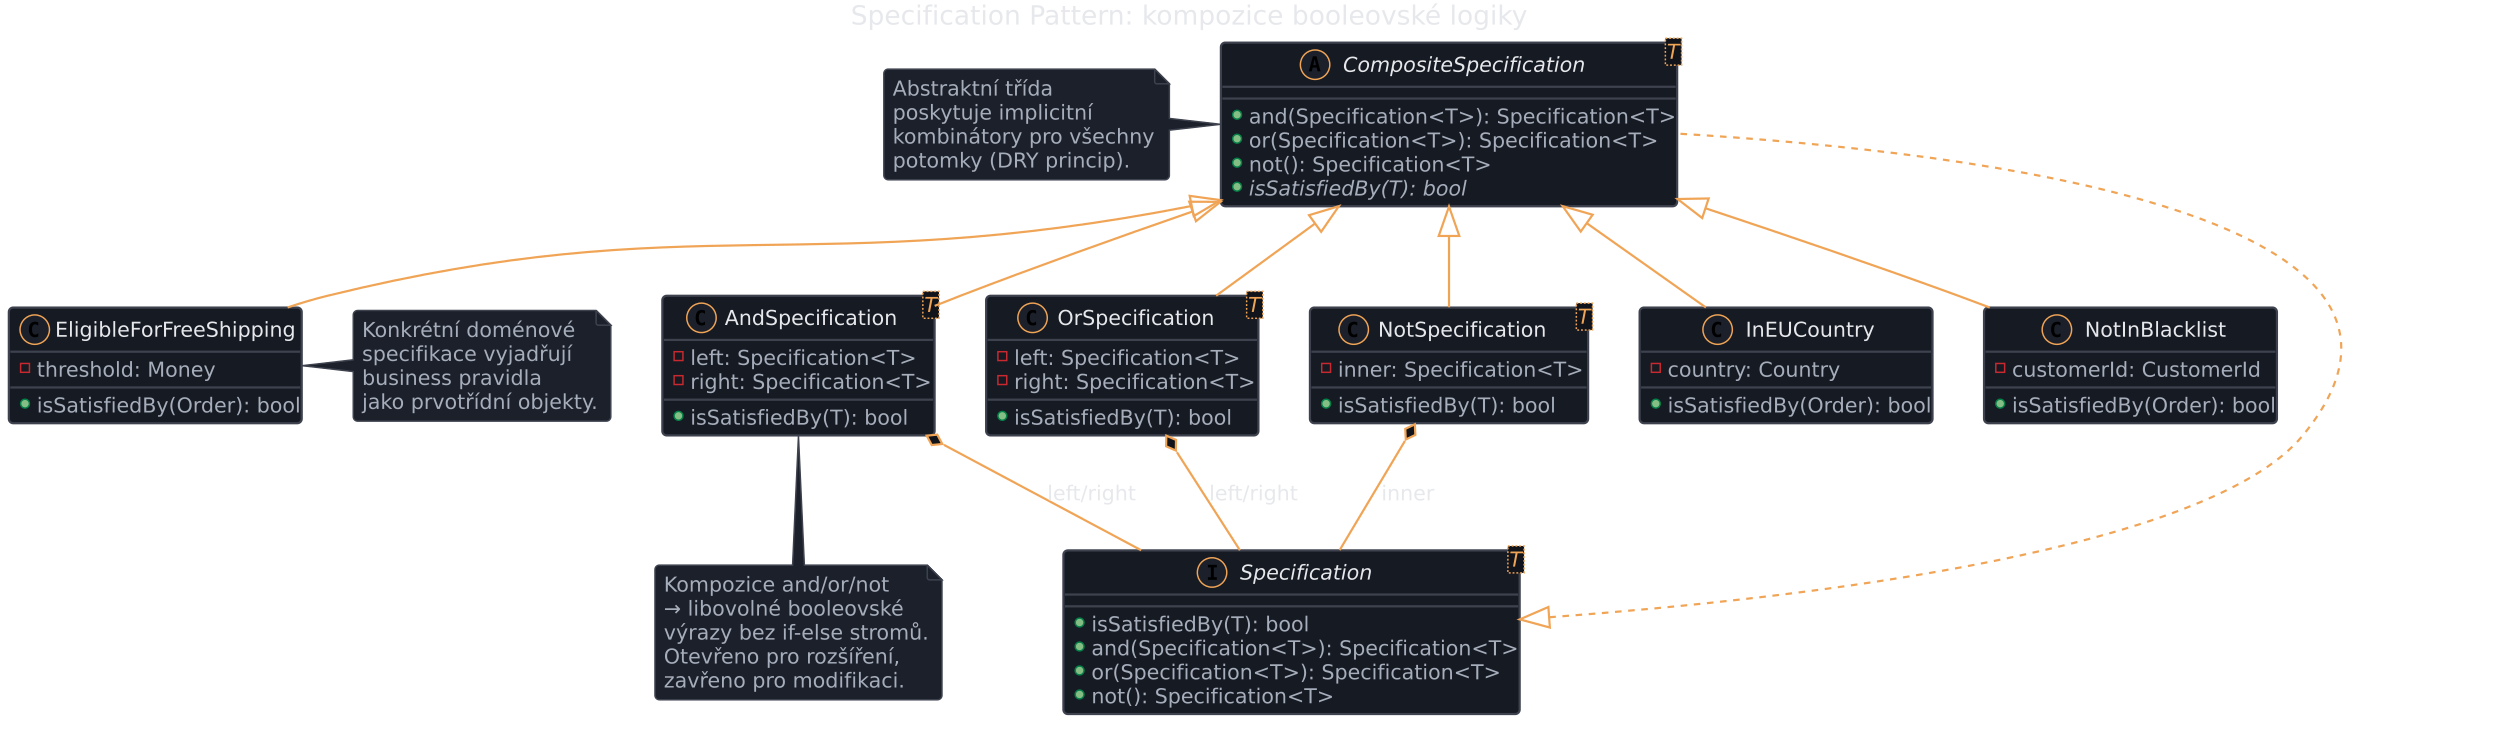
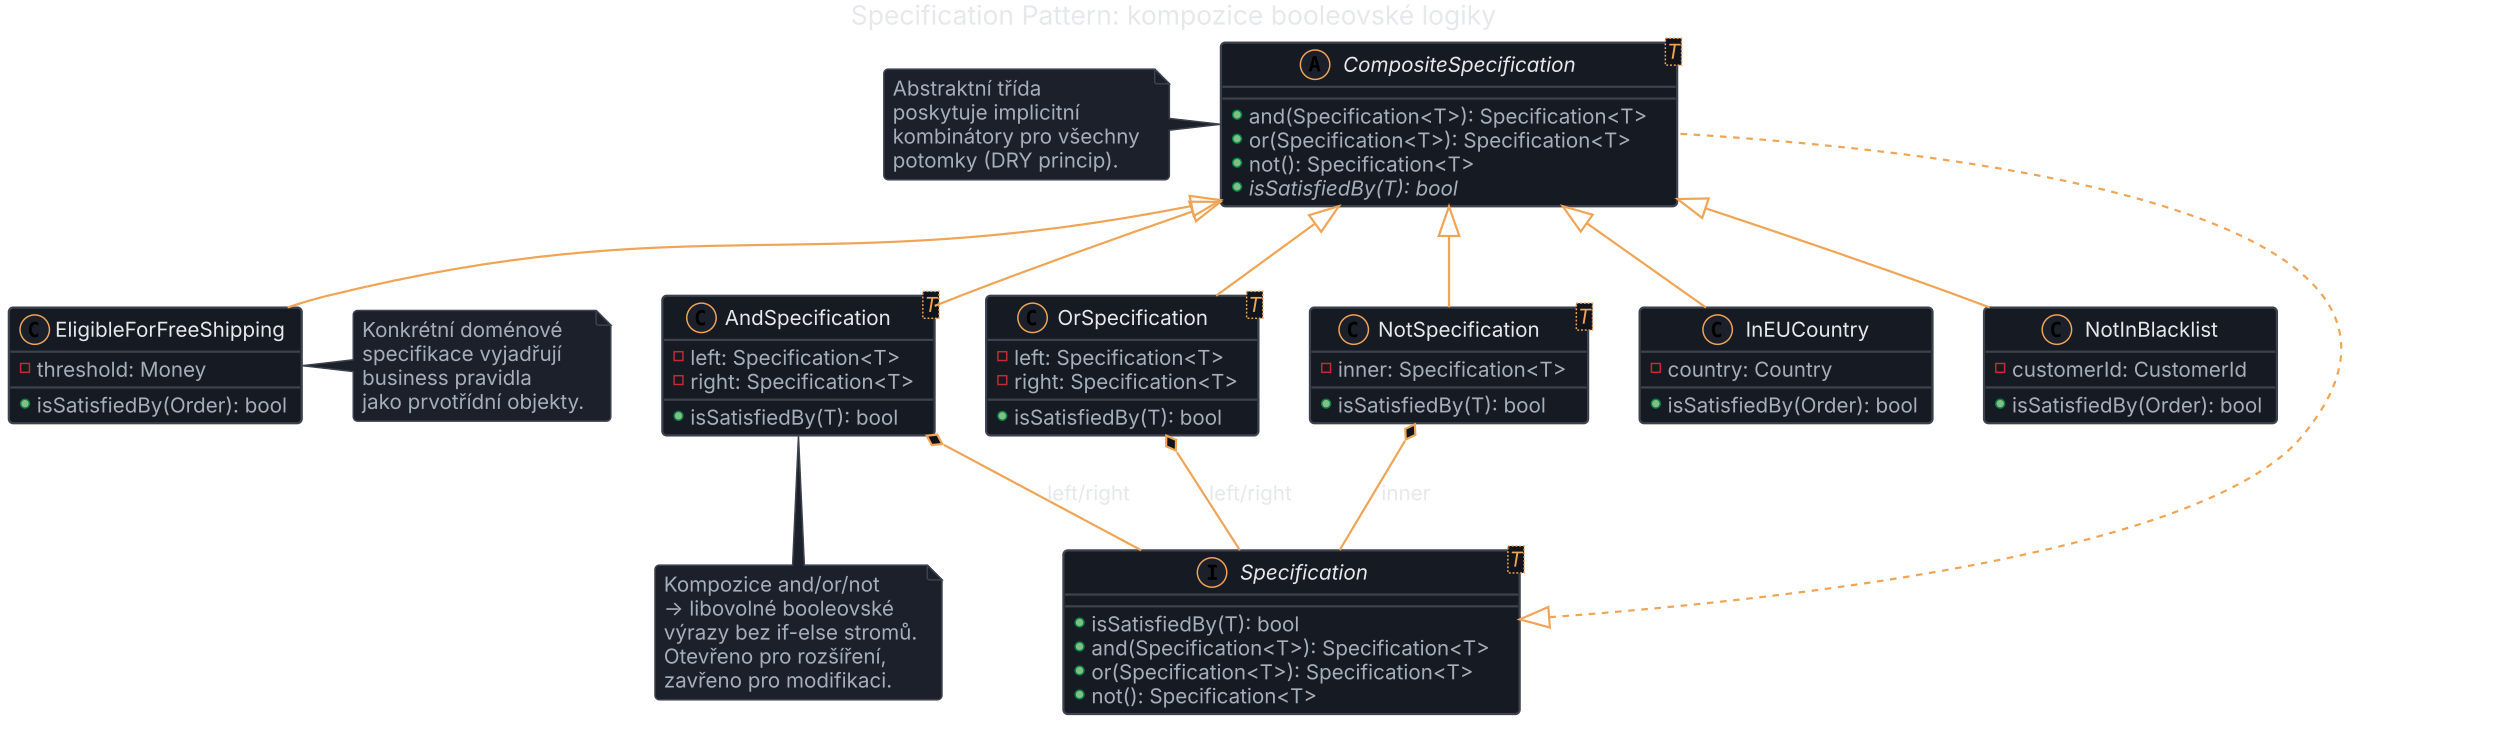
<svg xmlns="http://www.w3.org/2000/svg" contentScriptType="application/ecmascript" contentStyleType="text/css" height="775px" preserveAspectRatio="none" style="width:2654px;height:775px;background:#11141A;" version="1.1" viewBox="0 0 2654 775" width="2654.688px" zoomAndPan="magnify">
  <defs />
  <g>
-     <text fill="#E6E8EC" font-family="DejaVu Sans" font-size="28.125" lengthAdjust="spacingAndGlyphs" textLength="707.812" x="903.125" y="26.106">Specification Pattern: kompozice booleovské logiky</text>
+     <text fill="#E6E8EC" font-family="Inter, ui-sans-serif, system-ui, -apple-system, sans-serif" font-size="28.125" lengthAdjust="spacingAndGlyphs" textLength="707.812" x="903.125" y="26.106">Specification Pattern: kompozice booleovské logiky</text>
    <rect fill="#161A22" height="173.731" id="spec" rx="4.688" ry="4.688" style="stroke: #3D424E; stroke-width: 2.344;" width="484.375" x="1128.906" y="584.302" />
    <ellipse cx="1286.719" cy="607.739" fill="#1B202A" rx="15.625" ry="15.625" style="stroke: #F0A456; stroke-width: 1.562;" />
    <path d="M1282.3,602.393 L1282.3,599.609 L1291.797,599.609 L1291.797,602.393 L1288.623,602.393 L1288.623,612.769 L1291.797,612.769 L1291.797,615.552 L1282.3,615.552 L1282.3,612.769 L1285.474,612.769 L1285.474,602.393 L1282.3,602.393 Z " />
-     <text fill="#E6E8EC" font-family="DejaVu Sans" font-size="21.875" font-style="italic" lengthAdjust="spacingAndGlyphs" textLength="135.938" x="1316.406" y="615.312">Specification</text>
+     <text fill="#E6E8EC" font-family="Inter, ui-sans-serif, system-ui, -apple-system, sans-serif" font-size="21.875" font-style="italic" lengthAdjust="spacingAndGlyphs" textLength="135.938" x="1316.406" y="615.312">Specification</text>
    <rect fill="#11141A" height="28.589" style="stroke: #F0A456; stroke-width: 1.562; stroke-dasharray: 2.0,2.0;" width="17.188" x="1600.781" y="579.614" />
-     <text fill="#F0A456" font-family="DejaVu Sans" font-size="21.875" font-style="italic" lengthAdjust="spacingAndGlyphs" textLength="14.062" x="1602.344" y="601.482">T</text>
+     <text fill="#F0A456" font-family="Inter, ui-sans-serif, system-ui, -apple-system, sans-serif" font-size="21.875" font-style="italic" lengthAdjust="spacingAndGlyphs" textLength="14.062" x="1602.344" y="601.482">T</text>
    <line style="stroke: #3D424E; stroke-width: 2.344;" x1="1130.469" x2="1611.719" y1="631.177" y2="631.177" />
    <line style="stroke: #3D424E; stroke-width: 2.344;" x1="1130.469" x2="1611.719" y1="643.677" y2="643.677" />
    <ellipse cx="1146.094" cy="660.864" fill="#84BE84" rx="4.688" ry="4.688" style="stroke: #038048; stroke-width: 1.562;" />
-     <text fill="#A6ADBB" font-family="DejaVu Sans" font-size="21.875" lengthAdjust="spacingAndGlyphs" textLength="225" x="1158.594" y="670.232">isSatisfiedBy(T): bool</text>
+     <text fill="#A6ADBB" font-family="Inter, ui-sans-serif, system-ui, -apple-system, sans-serif" font-size="21.875" lengthAdjust="spacingAndGlyphs" textLength="225" x="1158.594" y="670.232">isSatisfiedBy(T): bool</text>
    <ellipse cx="1146.094" cy="686.328" fill="#84BE84" rx="4.688" ry="4.688" style="stroke: #038048; stroke-width: 1.562;" />
-     <text fill="#A6ADBB" font-family="DejaVu Sans" font-size="21.875" lengthAdjust="spacingAndGlyphs" textLength="445.312" x="1158.594" y="695.696">and(Specification&lt;T&gt;): Specification&lt;T&gt;</text>
+     <text fill="#A6ADBB" font-family="Inter, ui-sans-serif, system-ui, -apple-system, sans-serif" font-size="21.875" lengthAdjust="spacingAndGlyphs" textLength="445.312" x="1158.594" y="695.696">and(Specification&lt;T&gt;): Specification&lt;T&gt;</text>
    <ellipse cx="1146.094" cy="711.792" fill="#84BE84" rx="4.688" ry="4.688" style="stroke: #038048; stroke-width: 1.562;" />
-     <text fill="#A6ADBB" font-family="DejaVu Sans" font-size="21.875" lengthAdjust="spacingAndGlyphs" textLength="426.562" x="1158.594" y="721.159">or(Specification&lt;T&gt;): Specification&lt;T&gt;</text>
+     <text fill="#A6ADBB" font-family="Inter, ui-sans-serif, system-ui, -apple-system, sans-serif" font-size="21.875" lengthAdjust="spacingAndGlyphs" textLength="426.562" x="1158.594" y="721.159">or(Specification&lt;T&gt;): Specification&lt;T&gt;</text>
    <ellipse cx="1146.094" cy="737.256" fill="#84BE84" rx="4.688" ry="4.688" style="stroke: #038048; stroke-width: 1.562;" />
-     <text fill="#A6ADBB" font-family="DejaVu Sans" font-size="21.875" lengthAdjust="spacingAndGlyphs" textLength="253.125" x="1158.594" y="746.623">not(): Specification&lt;T&gt;</text>
+     <text fill="#A6ADBB" font-family="Inter, ui-sans-serif, system-ui, -apple-system, sans-serif" font-size="21.875" lengthAdjust="spacingAndGlyphs" textLength="253.125" x="1158.594" y="746.623">not(): Specification&lt;T&gt;</text>
    <rect fill="#161A22" height="173.731" id="composite" rx="4.688" ry="4.688" style="stroke: #3D424E; stroke-width: 2.344;" width="484.375" x="1296.094" y="45.239" />
    <ellipse cx="1396.094" cy="68.677" fill="#1B202A" rx="15.625" ry="15.625" style="stroke: #F0A456; stroke-width: 1.562;" />
    <path d="M1395.654,62.647 L1394.165,69.165 L1397.144,69.165 L1395.654,62.647 Z M1393.726,59.766 L1397.583,59.766 L1401.88,75.708 L1398.73,75.708 L1397.754,71.777 L1393.53,71.777 L1392.578,75.708 L1389.404,75.708 L1393.726,59.766 Z " />
-     <text fill="#E6E8EC" font-family="DejaVu Sans" font-size="21.875" font-style="italic" lengthAdjust="spacingAndGlyphs" textLength="251.562" x="1425.781" y="76.25">CompositeSpecification</text>
+     <text fill="#E6E8EC" font-family="Inter, ui-sans-serif, system-ui, -apple-system, sans-serif" font-size="21.875" font-style="italic" lengthAdjust="spacingAndGlyphs" textLength="251.562" x="1425.781" y="76.25">CompositeSpecification</text>
    <rect fill="#11141A" height="28.589" style="stroke: #F0A456; stroke-width: 1.562; stroke-dasharray: 2.0,2.0;" width="17.188" x="1767.969" y="40.552" />
-     <text fill="#F0A456" font-family="DejaVu Sans" font-size="21.875" font-style="italic" lengthAdjust="spacingAndGlyphs" textLength="14.062" x="1769.531" y="62.419">T</text>
+     <text fill="#F0A456" font-family="Inter, ui-sans-serif, system-ui, -apple-system, sans-serif" font-size="21.875" font-style="italic" lengthAdjust="spacingAndGlyphs" textLength="14.062" x="1769.531" y="62.419">T</text>
    <line style="stroke: #3D424E; stroke-width: 2.344;" x1="1297.656" x2="1778.906" y1="92.114" y2="92.114" />
    <line style="stroke: #3D424E; stroke-width: 2.344;" x1="1297.656" x2="1778.906" y1="104.614" y2="104.614" />
    <ellipse cx="1313.281" cy="121.802" fill="#84BE84" rx="4.688" ry="4.688" style="stroke: #038048; stroke-width: 1.562;" />
-     <text fill="#A6ADBB" font-family="DejaVu Sans" font-size="21.875" lengthAdjust="spacingAndGlyphs" textLength="445.312" x="1325.781" y="131.169">and(Specification&lt;T&gt;): Specification&lt;T&gt;</text>
+     <text fill="#A6ADBB" font-family="Inter, ui-sans-serif, system-ui, -apple-system, sans-serif" font-size="21.875" lengthAdjust="spacingAndGlyphs" textLength="445.312" x="1325.781" y="131.169">and(Specification&lt;T&gt;): Specification&lt;T&gt;</text>
    <ellipse cx="1313.281" cy="147.266" fill="#84BE84" rx="4.688" ry="4.688" style="stroke: #038048; stroke-width: 1.562;" />
-     <text fill="#A6ADBB" font-family="DejaVu Sans" font-size="21.875" lengthAdjust="spacingAndGlyphs" textLength="426.562" x="1325.781" y="156.633">or(Specification&lt;T&gt;): Specification&lt;T&gt;</text>
+     <text fill="#A6ADBB" font-family="Inter, ui-sans-serif, system-ui, -apple-system, sans-serif" font-size="21.875" lengthAdjust="spacingAndGlyphs" textLength="426.562" x="1325.781" y="156.633">or(Specification&lt;T&gt;): Specification&lt;T&gt;</text>
    <ellipse cx="1313.281" cy="172.73" fill="#84BE84" rx="4.688" ry="4.688" style="stroke: #038048; stroke-width: 1.562;" />
-     <text fill="#A6ADBB" font-family="DejaVu Sans" font-size="21.875" lengthAdjust="spacingAndGlyphs" textLength="253.125" x="1325.781" y="182.097">not(): Specification&lt;T&gt;</text>
+     <text fill="#A6ADBB" font-family="Inter, ui-sans-serif, system-ui, -apple-system, sans-serif" font-size="21.875" lengthAdjust="spacingAndGlyphs" textLength="253.125" x="1325.781" y="182.097">not(): Specification&lt;T&gt;</text>
    <ellipse cx="1313.281" cy="198.193" fill="#84BE84" rx="4.688" ry="4.688" style="stroke: #038048; stroke-width: 1.562;" />
-     <text fill="#A6ADBB" font-family="DejaVu Sans" font-size="21.875" font-style="italic" lengthAdjust="spacingAndGlyphs" textLength="223.438" x="1325.781" y="207.561">isSatisfiedBy(T): bool</text>
+     <text fill="#A6ADBB" font-family="Inter, ui-sans-serif, system-ui, -apple-system, sans-serif" font-size="21.875" font-style="italic" lengthAdjust="spacingAndGlyphs" textLength="223.438" x="1325.781" y="207.561">isSatisfiedBy(T): bool</text>
    <rect fill="#161A22" height="148.267" id="andSpec" rx="4.688" ry="4.688" style="stroke: #3D424E; stroke-width: 2.344;" width="289.062" x="703.125" y="313.989" />
    <ellipse cx="744.688" cy="337.427" fill="#1B202A" rx="15.625" ry="15.625" style="stroke: #F0A456; stroke-width: 1.562;" />
    <path d="M748.423,344.775 Q747.666,345.166 746.836,345.361 Q746.03,345.557 745.127,345.557 Q741.904,345.557 740.195,343.433 Q738.511,341.309 738.511,337.28 Q738.511,333.252 740.195,331.128 Q741.904,329.004 745.127,329.004 Q746.03,329.004 746.86,329.199 Q747.69,329.394 748.423,329.761 L748.423,333.276 Q747.617,332.519 746.836,332.178 Q746.079,331.836 745.273,331.836 Q743.54,331.836 742.661,333.203 Q741.782,334.57 741.782,337.28 Q741.782,339.966 742.661,341.357 Q743.54,342.725 745.273,342.725 Q746.079,342.725 746.836,342.383 Q747.617,342.017 748.423,341.284 L748.423,344.775 Z " />
-     <text fill="#E6E8EC" font-family="DejaVu Sans" font-size="21.875" lengthAdjust="spacingAndGlyphs" textLength="178.125" x="769.375" y="345">AndSpecification</text>
+     <text fill="#E6E8EC" font-family="Inter, ui-sans-serif, system-ui, -apple-system, sans-serif" font-size="21.875" lengthAdjust="spacingAndGlyphs" textLength="178.125" x="769.375" y="345">AndSpecification</text>
    <rect fill="#11141A" height="28.589" style="stroke: #F0A456; stroke-width: 1.562; stroke-dasharray: 2.0,2.0;" width="17.188" x="979.688" y="309.302" />
-     <text fill="#F0A456" font-family="DejaVu Sans" font-size="21.875" font-style="italic" lengthAdjust="spacingAndGlyphs" textLength="14.062" x="981.25" y="331.169">T</text>
+     <text fill="#F0A456" font-family="Inter, ui-sans-serif, system-ui, -apple-system, sans-serif" font-size="21.875" font-style="italic" lengthAdjust="spacingAndGlyphs" textLength="14.062" x="981.25" y="331.169">T</text>
    <line style="stroke: #3D424E; stroke-width: 2.344;" x1="704.688" x2="990.625" y1="360.864" y2="360.864" />
    <rect fill="none" height="9.375" style="stroke: #C82930; stroke-width: 1.562;" width="9.375" x="715.625" y="373.364" />
-     <text fill="#A6ADBB" font-family="DejaVu Sans" font-size="21.875" lengthAdjust="spacingAndGlyphs" textLength="234.375" x="732.812" y="387.419">left: Specification&lt;T&gt;</text>
+     <text fill="#A6ADBB" font-family="Inter, ui-sans-serif, system-ui, -apple-system, sans-serif" font-size="21.875" lengthAdjust="spacingAndGlyphs" textLength="234.375" x="732.812" y="387.419">left: Specification&lt;T&gt;</text>
    <rect fill="none" height="9.375" style="stroke: #C82930; stroke-width: 1.562;" width="9.375" x="715.625" y="398.828" />
-     <text fill="#A6ADBB" font-family="DejaVu Sans" font-size="21.875" lengthAdjust="spacingAndGlyphs" textLength="250" x="732.812" y="412.883">right: Specification&lt;T&gt;</text>
+     <text fill="#A6ADBB" font-family="Inter, ui-sans-serif, system-ui, -apple-system, sans-serif" font-size="21.875" lengthAdjust="spacingAndGlyphs" textLength="250" x="732.812" y="412.883">right: Specification&lt;T&gt;</text>
    <line style="stroke: #3D424E; stroke-width: 2.344;" x1="704.688" x2="990.625" y1="424.292" y2="424.292" />
    <ellipse cx="720.312" cy="441.479" fill="#84BE84" rx="4.688" ry="4.688" style="stroke: #038048; stroke-width: 1.562;" />
-     <text fill="#A6ADBB" font-family="DejaVu Sans" font-size="21.875" lengthAdjust="spacingAndGlyphs" textLength="225" x="732.812" y="450.847">isSatisfiedBy(T): bool</text>
+     <text fill="#A6ADBB" font-family="Inter, ui-sans-serif, system-ui, -apple-system, sans-serif" font-size="21.875" lengthAdjust="spacingAndGlyphs" textLength="225" x="732.812" y="450.847">isSatisfiedBy(T): bool</text>
    <rect fill="#161A22" height="148.267" id="orSpec" rx="4.688" ry="4.688" style="stroke: #3D424E; stroke-width: 2.344;" width="289.062" x="1046.875" y="313.989" />
    <ellipse cx="1096.172" cy="337.427" fill="#1B202A" rx="15.625" ry="15.625" style="stroke: #F0A456; stroke-width: 1.562;" />
    <path d="M1099.907,344.775 Q1099.15,345.166 1098.32,345.361 Q1097.515,345.557 1096.611,345.557 Q1093.389,345.557 1091.68,343.433 Q1089.995,341.309 1089.995,337.28 Q1089.995,333.252 1091.68,331.128 Q1093.389,329.004 1096.611,329.004 Q1097.515,329.004 1098.345,329.199 Q1099.175,329.394 1099.907,329.761 L1099.907,333.276 Q1099.102,332.519 1098.32,332.178 Q1097.563,331.836 1096.758,331.836 Q1095.024,331.836 1094.146,333.203 Q1093.267,334.57 1093.267,337.28 Q1093.267,339.966 1094.146,341.357 Q1095.024,342.725 1096.758,342.725 Q1097.563,342.725 1098.32,342.383 Q1099.102,342.017 1099.907,341.284 L1099.907,344.775 Z " />
-     <text fill="#E6E8EC" font-family="DejaVu Sans" font-size="21.875" lengthAdjust="spacingAndGlyphs" textLength="160.938" x="1122.578" y="345">OrSpecification</text>
+     <text fill="#E6E8EC" font-family="Inter, ui-sans-serif, system-ui, -apple-system, sans-serif" font-size="21.875" lengthAdjust="spacingAndGlyphs" textLength="160.938" x="1122.578" y="345">OrSpecification</text>
    <rect fill="#11141A" height="28.589" style="stroke: #F0A456; stroke-width: 1.562; stroke-dasharray: 2.0,2.0;" width="17.188" x="1323.438" y="309.302" />
-     <text fill="#F0A456" font-family="DejaVu Sans" font-size="21.875" font-style="italic" lengthAdjust="spacingAndGlyphs" textLength="14.062" x="1325" y="331.169">T</text>
+     <text fill="#F0A456" font-family="Inter, ui-sans-serif, system-ui, -apple-system, sans-serif" font-size="21.875" font-style="italic" lengthAdjust="spacingAndGlyphs" textLength="14.062" x="1325" y="331.169">T</text>
    <line style="stroke: #3D424E; stroke-width: 2.344;" x1="1048.438" x2="1334.375" y1="360.864" y2="360.864" />
    <rect fill="none" height="9.375" style="stroke: #C82930; stroke-width: 1.562;" width="9.375" x="1059.375" y="373.364" />
-     <text fill="#A6ADBB" font-family="DejaVu Sans" font-size="21.875" lengthAdjust="spacingAndGlyphs" textLength="234.375" x="1076.562" y="387.419">left: Specification&lt;T&gt;</text>
+     <text fill="#A6ADBB" font-family="Inter, ui-sans-serif, system-ui, -apple-system, sans-serif" font-size="21.875" lengthAdjust="spacingAndGlyphs" textLength="234.375" x="1076.562" y="387.419">left: Specification&lt;T&gt;</text>
    <rect fill="none" height="9.375" style="stroke: #C82930; stroke-width: 1.562;" width="9.375" x="1059.375" y="398.828" />
-     <text fill="#A6ADBB" font-family="DejaVu Sans" font-size="21.875" lengthAdjust="spacingAndGlyphs" textLength="250" x="1076.562" y="412.883">right: Specification&lt;T&gt;</text>
+     <text fill="#A6ADBB" font-family="Inter, ui-sans-serif, system-ui, -apple-system, sans-serif" font-size="21.875" lengthAdjust="spacingAndGlyphs" textLength="250" x="1076.562" y="412.883">right: Specification&lt;T&gt;</text>
    <line style="stroke: #3D424E; stroke-width: 2.344;" x1="1048.438" x2="1334.375" y1="424.292" y2="424.292" />
    <ellipse cx="1064.062" cy="441.479" fill="#84BE84" rx="4.688" ry="4.688" style="stroke: #038048; stroke-width: 1.562;" />
-     <text fill="#A6ADBB" font-family="DejaVu Sans" font-size="21.875" lengthAdjust="spacingAndGlyphs" textLength="225" x="1076.562" y="450.847">isSatisfiedBy(T): bool</text>
+     <text fill="#A6ADBB" font-family="Inter, ui-sans-serif, system-ui, -apple-system, sans-serif" font-size="21.875" lengthAdjust="spacingAndGlyphs" textLength="225" x="1076.562" y="450.847">isSatisfiedBy(T): bool</text>
    <rect fill="#161A22" height="122.803" id="notSpec" rx="4.688" ry="4.688" style="stroke: #3D424E; stroke-width: 2.344;" width="295.312" x="1390.625" y="326.489" />
    <ellipse cx="1437.109" cy="349.927" fill="#1B202A" rx="15.625" ry="15.625" style="stroke: #F0A456; stroke-width: 1.562;" />
    <path d="M1440.845,357.275 Q1440.088,357.666 1439.258,357.861 Q1438.452,358.057 1437.549,358.057 Q1434.326,358.057 1432.617,355.933 Q1430.933,353.809 1430.933,349.78 Q1430.933,345.752 1432.617,343.628 Q1434.326,341.504 1437.549,341.504 Q1438.452,341.504 1439.282,341.699 Q1440.112,341.894 1440.845,342.261 L1440.845,345.776 Q1440.039,345.019 1439.258,344.678 Q1438.501,344.336 1437.695,344.336 Q1435.962,344.336 1435.083,345.703 Q1434.204,347.07 1434.204,349.78 Q1434.204,352.466 1435.083,353.857 Q1435.962,355.225 1437.695,355.225 Q1438.501,355.225 1439.258,354.883 Q1440.039,354.517 1440.845,353.784 L1440.845,357.275 Z " />
-     <text fill="#E6E8EC" font-family="DejaVu Sans" font-size="21.875" lengthAdjust="spacingAndGlyphs" textLength="173.438" x="1462.891" y="357.5">NotSpecification</text>
+     <text fill="#E6E8EC" font-family="Inter, ui-sans-serif, system-ui, -apple-system, sans-serif" font-size="21.875" lengthAdjust="spacingAndGlyphs" textLength="173.438" x="1462.891" y="357.5">NotSpecification</text>
    <rect fill="#11141A" height="28.589" style="stroke: #F0A456; stroke-width: 1.562; stroke-dasharray: 2.0,2.0;" width="17.188" x="1673.438" y="321.802" />
-     <text fill="#F0A456" font-family="DejaVu Sans" font-size="21.875" font-style="italic" lengthAdjust="spacingAndGlyphs" textLength="14.062" x="1675" y="343.669">T</text>
+     <text fill="#F0A456" font-family="Inter, ui-sans-serif, system-ui, -apple-system, sans-serif" font-size="21.875" font-style="italic" lengthAdjust="spacingAndGlyphs" textLength="14.062" x="1675" y="343.669">T</text>
    <line style="stroke: #3D424E; stroke-width: 2.344;" x1="1392.188" x2="1684.375" y1="373.364" y2="373.364" />
    <rect fill="none" height="9.375" style="stroke: #C82930; stroke-width: 1.562;" width="9.375" x="1403.125" y="385.864" />
-     <text fill="#A6ADBB" font-family="DejaVu Sans" font-size="21.875" lengthAdjust="spacingAndGlyphs" textLength="256.25" x="1420.312" y="399.919">inner: Specification&lt;T&gt;</text>
+     <text fill="#A6ADBB" font-family="Inter, ui-sans-serif, system-ui, -apple-system, sans-serif" font-size="21.875" lengthAdjust="spacingAndGlyphs" textLength="256.25" x="1420.312" y="399.919">inner: Specification&lt;T&gt;</text>
    <line style="stroke: #3D424E; stroke-width: 2.344;" x1="1392.188" x2="1684.375" y1="411.328" y2="411.328" />
    <ellipse cx="1407.812" cy="428.516" fill="#84BE84" rx="4.688" ry="4.688" style="stroke: #038048; stroke-width: 1.562;" />
-     <text fill="#A6ADBB" font-family="DejaVu Sans" font-size="21.875" lengthAdjust="spacingAndGlyphs" textLength="225" x="1420.312" y="437.883">isSatisfiedBy(T): bool</text>
+     <text fill="#A6ADBB" font-family="Inter, ui-sans-serif, system-ui, -apple-system, sans-serif" font-size="21.875" lengthAdjust="spacingAndGlyphs" textLength="225" x="1420.312" y="437.883">isSatisfiedBy(T): bool</text>
    <rect fill="#161A22" height="122.803" id="ps" rx="4.688" ry="4.688" style="stroke: #3D424E; stroke-width: 2.344;" width="310.938" x="9.375" y="326.489" />
    <ellipse cx="36.875" cy="349.927" fill="#1B202A" rx="15.625" ry="15.625" style="stroke: #F0A456; stroke-width: 1.562;" />
    <path d="M40.61,357.275 Q39.853,357.666 39.023,357.861 Q38.218,358.057 37.315,358.057 Q34.092,358.057 32.383,355.933 Q30.698,353.809 30.698,349.78 Q30.698,345.752 32.383,343.628 Q34.092,341.504 37.315,341.504 Q38.218,341.504 39.048,341.699 Q39.878,341.894 40.61,342.261 L40.61,345.776 Q39.805,345.019 39.023,344.678 Q38.267,344.336 37.461,344.336 Q35.727,344.336 34.849,345.703 Q33.97,347.07 33.97,349.78 Q33.97,352.466 34.849,353.857 Q35.727,355.225 37.461,355.225 Q38.267,355.225 39.023,354.883 Q39.805,354.517 40.61,353.784 L40.61,357.275 Z " />
-     <text fill="#E6E8EC" font-family="DejaVu Sans" font-size="21.875" lengthAdjust="spacingAndGlyphs" textLength="251.562" x="58.438" y="357.5">EligibleForFreeShipping</text>
+     <text fill="#E6E8EC" font-family="Inter, ui-sans-serif, system-ui, -apple-system, sans-serif" font-size="21.875" lengthAdjust="spacingAndGlyphs" textLength="251.562" x="58.438" y="357.5">EligibleForFreeShipping</text>
    <line style="stroke: #3D424E; stroke-width: 2.344;" x1="10.938" x2="318.75" y1="373.364" y2="373.364" />
    <rect fill="none" height="9.375" style="stroke: #C82930; stroke-width: 1.562;" width="9.375" x="21.875" y="385.864" />
-     <text fill="#A6ADBB" font-family="DejaVu Sans" font-size="21.875" lengthAdjust="spacingAndGlyphs" textLength="189.062" x="39.062" y="399.919">threshold: Money</text>
+     <text fill="#A6ADBB" font-family="Inter, ui-sans-serif, system-ui, -apple-system, sans-serif" font-size="21.875" lengthAdjust="spacingAndGlyphs" textLength="189.062" x="39.062" y="399.919">threshold: Money</text>
    <line style="stroke: #3D424E; stroke-width: 2.344;" x1="10.938" x2="318.75" y1="411.328" y2="411.328" />
    <ellipse cx="26.562" cy="428.516" fill="#84BE84" rx="4.688" ry="4.688" style="stroke: #038048; stroke-width: 1.562;" />
-     <text fill="#A6ADBB" font-family="DejaVu Sans" font-size="21.875" lengthAdjust="spacingAndGlyphs" textLength="271.875" x="39.062" y="437.883">isSatisfiedBy(Order): bool</text>
+     <text fill="#A6ADBB" font-family="Inter, ui-sans-serif, system-ui, -apple-system, sans-serif" font-size="21.875" lengthAdjust="spacingAndGlyphs" textLength="271.875" x="39.062" y="437.883">isSatisfiedBy(Order): bool</text>
    <rect fill="#161A22" height="122.803" id="ineu" rx="4.688" ry="4.688" style="stroke: #3D424E; stroke-width: 2.344;" width="310.938" x="1740.625" y="326.489" />
    <ellipse cx="1823.438" cy="349.927" fill="#1B202A" rx="15.625" ry="15.625" style="stroke: #F0A456; stroke-width: 1.562;" />
    <path d="M1827.173,357.275 Q1826.416,357.666 1825.586,357.861 Q1824.78,358.057 1823.877,358.057 Q1820.654,358.057 1818.945,355.933 Q1817.261,353.809 1817.261,349.78 Q1817.261,345.752 1818.945,343.628 Q1820.654,341.504 1823.877,341.504 Q1824.78,341.504 1825.61,341.699 Q1826.44,341.894 1827.173,342.261 L1827.173,345.776 Q1826.367,345.019 1825.586,344.678 Q1824.829,344.336 1824.023,344.336 Q1822.29,344.336 1821.411,345.703 Q1820.532,347.07 1820.532,349.78 Q1820.532,352.466 1821.411,353.857 Q1822.29,355.225 1824.023,355.225 Q1824.829,355.225 1825.586,354.883 Q1826.367,354.517 1827.173,353.784 L1827.173,357.275 Z " />
-     <text fill="#E6E8EC" font-family="DejaVu Sans" font-size="21.875" lengthAdjust="spacingAndGlyphs" textLength="132.812" x="1853.125" y="357.5">InEUCountry</text>
+     <text fill="#E6E8EC" font-family="Inter, ui-sans-serif, system-ui, -apple-system, sans-serif" font-size="21.875" lengthAdjust="spacingAndGlyphs" textLength="132.812" x="1853.125" y="357.5">InEUCountry</text>
    <line style="stroke: #3D424E; stroke-width: 2.344;" x1="1742.188" x2="2050" y1="373.364" y2="373.364" />
    <rect fill="none" height="9.375" style="stroke: #C82930; stroke-width: 1.562;" width="9.375" x="1753.125" y="385.864" />
-     <text fill="#A6ADBB" font-family="DejaVu Sans" font-size="21.875" lengthAdjust="spacingAndGlyphs" textLength="179.688" x="1770.312" y="399.919">country: Country</text>
+     <text fill="#A6ADBB" font-family="Inter, ui-sans-serif, system-ui, -apple-system, sans-serif" font-size="21.875" lengthAdjust="spacingAndGlyphs" textLength="179.688" x="1770.312" y="399.919">country: Country</text>
    <line style="stroke: #3D424E; stroke-width: 2.344;" x1="1742.188" x2="2050" y1="411.328" y2="411.328" />
    <ellipse cx="1757.812" cy="428.516" fill="#84BE84" rx="4.688" ry="4.688" style="stroke: #038048; stroke-width: 1.562;" />
-     <text fill="#A6ADBB" font-family="DejaVu Sans" font-size="21.875" lengthAdjust="spacingAndGlyphs" textLength="271.875" x="1770.312" y="437.883">isSatisfiedBy(Order): bool</text>
+     <text fill="#A6ADBB" font-family="Inter, ui-sans-serif, system-ui, -apple-system, sans-serif" font-size="21.875" lengthAdjust="spacingAndGlyphs" textLength="271.875" x="1770.312" y="437.883">isSatisfiedBy(Order): bool</text>
    <rect fill="#161A22" height="122.803" id="nib" rx="4.688" ry="4.688" style="stroke: #3D424E; stroke-width: 2.344;" width="310.938" x="2106.25" y="326.489" />
    <ellipse cx="2183.594" cy="349.927" fill="#1B202A" rx="15.625" ry="15.625" style="stroke: #F0A456; stroke-width: 1.562;" />
    <path d="M2187.329,357.275 Q2186.572,357.666 2185.742,357.861 Q2184.936,358.057 2184.033,358.057 Q2180.811,358.057 2179.102,355.933 Q2177.417,353.809 2177.417,349.78 Q2177.417,345.752 2179.102,343.628 Q2180.811,341.504 2184.033,341.504 Q2184.936,341.504 2185.767,341.699 Q2186.597,341.894 2187.329,342.261 L2187.329,345.776 Q2186.523,345.019 2185.742,344.678 Q2184.985,344.336 2184.18,344.336 Q2182.446,344.336 2181.567,345.703 Q2180.689,347.07 2180.689,349.78 Q2180.689,352.466 2181.567,353.857 Q2182.446,355.225 2184.18,355.225 Q2184.985,355.225 2185.742,354.883 Q2186.523,354.517 2187.329,353.784 L2187.329,357.275 Z " />
-     <text fill="#E6E8EC" font-family="DejaVu Sans" font-size="21.875" lengthAdjust="spacingAndGlyphs" textLength="143.75" x="2213.281" y="357.5">NotInBlacklist</text>
+     <text fill="#E6E8EC" font-family="Inter, ui-sans-serif, system-ui, -apple-system, sans-serif" font-size="21.875" lengthAdjust="spacingAndGlyphs" textLength="143.75" x="2213.281" y="357.5">NotInBlacklist</text>
    <line style="stroke: #3D424E; stroke-width: 2.344;" x1="2107.812" x2="2415.625" y1="373.364" y2="373.364" />
    <rect fill="none" height="9.375" style="stroke: #C82930; stroke-width: 1.562;" width="9.375" x="2118.75" y="385.864" />
-     <text fill="#A6ADBB" font-family="DejaVu Sans" font-size="21.875" lengthAdjust="spacingAndGlyphs" textLength="260.938" x="2135.938" y="399.919">customerId: CustomerId</text>
+     <text fill="#A6ADBB" font-family="Inter, ui-sans-serif, system-ui, -apple-system, sans-serif" font-size="21.875" lengthAdjust="spacingAndGlyphs" textLength="260.938" x="2135.938" y="399.919">customerId: CustomerId</text>
    <line style="stroke: #3D424E; stroke-width: 2.344;" x1="2107.812" x2="2415.625" y1="411.328" y2="411.328" />
    <ellipse cx="2123.438" cy="428.516" fill="#84BE84" rx="4.688" ry="4.688" style="stroke: #038048; stroke-width: 1.562;" />
-     <text fill="#A6ADBB" font-family="DejaVu Sans" font-size="21.875" lengthAdjust="spacingAndGlyphs" textLength="271.875" x="2135.938" y="437.883">isSatisfiedBy(Order): bool</text>
+     <text fill="#A6ADBB" font-family="Inter, ui-sans-serif, system-ui, -apple-system, sans-serif" font-size="21.875" lengthAdjust="spacingAndGlyphs" textLength="271.875" x="2135.938" y="437.883">isSatisfiedBy(Order): bool</text>
    <path d="M375,334.302 L375,381.958 L320.672,388.208 L375,394.458 L375,442.407 A4.688,4.688 0 0 0 379.688,447.095 L643.75,447.095 A4.688,4.688 0 0 0 648.438,442.407 L648.438,345.239 L632.812,329.614 L379.688,329.614 A4.688,4.688 0 0 0 375,334.302 " fill="#1B202A" style="stroke: #3D424E; stroke-width: 1.562;" />
    <path d="M632.812,329.614 L632.812,342.896 A2.344,2.344 0 0 0 635.156,345.239 L648.438,345.239 L632.812,329.614 " fill="#1B202A" style="stroke: #3D424E; stroke-width: 1.562;" />
-     <text fill="#A6ADBB" font-family="DejaVu Sans" font-size="21.875" lengthAdjust="spacingAndGlyphs" textLength="225" x="384.375" y="357.732">Konkrétní doménové</text>
-     <text fill="#A6ADBB" font-family="DejaVu Sans" font-size="21.875" lengthAdjust="spacingAndGlyphs" textLength="210.938" x="384.375" y="383.195">specifikace vyjadřují</text>
-     <text fill="#A6ADBB" font-family="DejaVu Sans" font-size="21.875" lengthAdjust="spacingAndGlyphs" textLength="185.938" x="384.375" y="408.659">business pravidla</text>
-     <text fill="#A6ADBB" font-family="DejaVu Sans" font-size="21.875" lengthAdjust="spacingAndGlyphs" textLength="240.625" x="384.375" y="434.123">jako prvotřídní objekty.</text>
+     <text fill="#A6ADBB" font-family="Inter, ui-sans-serif, system-ui, -apple-system, sans-serif" font-size="21.875" lengthAdjust="spacingAndGlyphs" textLength="225" x="384.375" y="357.732">Konkrétní doménové</text>
+     <text fill="#A6ADBB" font-family="Inter, ui-sans-serif, system-ui, -apple-system, sans-serif" font-size="21.875" lengthAdjust="spacingAndGlyphs" textLength="210.938" x="384.375" y="383.195">specifikace vyjadřují</text>
+     <text fill="#A6ADBB" font-family="Inter, ui-sans-serif, system-ui, -apple-system, sans-serif" font-size="21.875" lengthAdjust="spacingAndGlyphs" textLength="185.938" x="384.375" y="408.659">business pravidla</text>
+     <text fill="#A6ADBB" font-family="Inter, ui-sans-serif, system-ui, -apple-system, sans-serif" font-size="21.875" lengthAdjust="spacingAndGlyphs" textLength="240.625" x="384.375" y="434.123">jako prvotřídní objekty.</text>
    <path d="M695.312,604.614 L695.312,738.184 A4.688,4.688 0 0 0 700,742.871 L995.312,742.871 A4.688,4.688 0 0 0 1000,738.184 L1000,615.552 L984.375,599.927 L853.906,599.927 L847.656,462.521 L841.406,599.927 L700,599.927 A4.688,4.688 0 0 0 695.312,604.614 " fill="#1B202A" style="stroke: #3D424E; stroke-width: 1.562;" />
    <path d="M984.375,599.927 L984.375,613.208 A2.344,2.344 0 0 0 986.719,615.552 L1000,615.552 L984.375,599.927 " fill="#1B202A" style="stroke: #3D424E; stroke-width: 1.562;" />
-     <text fill="#A6ADBB" font-family="DejaVu Sans" font-size="21.875" lengthAdjust="spacingAndGlyphs" textLength="240.625" x="704.688" y="628.044">Kompozice and/or/not</text>
-     <text fill="#A6ADBB" font-family="DejaVu Sans" font-size="21.875" lengthAdjust="spacingAndGlyphs" textLength="251.562" x="704.688" y="653.508">→ libovolné booleovské</text>
-     <text fill="#A6ADBB" font-family="DejaVu Sans" font-size="21.875" lengthAdjust="spacingAndGlyphs" textLength="271.875" x="704.688" y="678.972">výrazy bez if-else stromů.</text>
-     <text fill="#A6ADBB" font-family="DejaVu Sans" font-size="21.875" lengthAdjust="spacingAndGlyphs" textLength="246.875" x="704.688" y="704.436">Otevřeno pro rozšíření,</text>
-     <text fill="#A6ADBB" font-family="DejaVu Sans" font-size="21.875" lengthAdjust="spacingAndGlyphs" textLength="246.875" x="704.688" y="729.9">zavřeno pro modifikaci.</text>
+     <text fill="#A6ADBB" font-family="Inter, ui-sans-serif, system-ui, -apple-system, sans-serif" font-size="21.875" lengthAdjust="spacingAndGlyphs" textLength="240.625" x="704.688" y="628.044">Kompozice and/or/not</text>
+     <text fill="#A6ADBB" font-family="Inter, ui-sans-serif, system-ui, -apple-system, sans-serif" font-size="21.875" lengthAdjust="spacingAndGlyphs" textLength="251.562" x="704.688" y="653.508">→ libovolné booleovské</text>
+     <text fill="#A6ADBB" font-family="Inter, ui-sans-serif, system-ui, -apple-system, sans-serif" font-size="21.875" lengthAdjust="spacingAndGlyphs" textLength="271.875" x="704.688" y="678.972">výrazy bez if-else stromů.</text>
+     <text fill="#A6ADBB" font-family="Inter, ui-sans-serif, system-ui, -apple-system, sans-serif" font-size="21.875" lengthAdjust="spacingAndGlyphs" textLength="246.875" x="704.688" y="704.436">Otevřeno pro rozšíření,</text>
+     <text fill="#A6ADBB" font-family="Inter, ui-sans-serif, system-ui, -apple-system, sans-serif" font-size="21.875" lengthAdjust="spacingAndGlyphs" textLength="246.875" x="704.688" y="729.9">zavřeno pro modifikaci.</text>
    <path d="M938.281,78.052 L938.281,186.157 A4.688,4.688 0 0 0 942.969,190.845 L1236.719,190.845 A4.688,4.688 0 0 0 1241.406,186.157 L1241.406,138.208 L1295.656,131.958 L1241.406,125.708 L1241.406,88.989 L1225.781,73.364 L942.969,73.364 A4.688,4.688 0 0 0 938.281,78.052 " fill="#1B202A" style="stroke: #3D424E; stroke-width: 1.562;" />
    <path d="M1225.781,73.364 L1225.781,86.645 A2.344,2.344 0 0 0 1228.125,88.989 L1241.406,88.989 L1225.781,73.364 " fill="#1B202A" style="stroke: #3D424E; stroke-width: 1.562;" />
-     <text fill="#A6ADBB" font-family="DejaVu Sans" font-size="21.875" lengthAdjust="spacingAndGlyphs" textLength="160.938" x="947.656" y="101.482">Abstraktní třída</text>
-     <text fill="#A6ADBB" font-family="DejaVu Sans" font-size="21.875" lengthAdjust="spacingAndGlyphs" textLength="203.125" x="947.656" y="126.945">poskytuje implicitní</text>
-     <text fill="#A6ADBB" font-family="DejaVu Sans" font-size="21.875" lengthAdjust="spacingAndGlyphs" textLength="270.312" x="947.656" y="152.409">kombinátory pro všechny</text>
-     <text fill="#A6ADBB" font-family="DejaVu Sans" font-size="21.875" lengthAdjust="spacingAndGlyphs" textLength="246.875" x="947.656" y="177.873">potomky (DRY princip).</text>
+     <text fill="#A6ADBB" font-family="Inter, ui-sans-serif, system-ui, -apple-system, sans-serif" font-size="21.875" lengthAdjust="spacingAndGlyphs" textLength="160.938" x="947.656" y="101.482">Abstraktní třída</text>
+     <text fill="#A6ADBB" font-family="Inter, ui-sans-serif, system-ui, -apple-system, sans-serif" font-size="21.875" lengthAdjust="spacingAndGlyphs" textLength="203.125" x="947.656" y="126.945">poskytuje implicitní</text>
+     <text fill="#A6ADBB" font-family="Inter, ui-sans-serif, system-ui, -apple-system, sans-serif" font-size="21.875" lengthAdjust="spacingAndGlyphs" textLength="270.312" x="947.656" y="152.409">kombinátory pro všechny</text>
+     <text fill="#A6ADBB" font-family="Inter, ui-sans-serif, system-ui, -apple-system, sans-serif" font-size="21.875" lengthAdjust="spacingAndGlyphs" textLength="246.875" x="947.656" y="177.873">potomky (DRY princip).</text>
    <path d="M1644.719,655.286 C1928.641,634.161 2344.953,583.052 2444.531,462.427 C2636.469,229.927 2109.656,161.77 1780.5,141.802 " fill="none" id="spec&lt;-composite" style="stroke: #F0A456; stroke-width: 2.344; stroke-dasharray: 7.0,7.0;" />
    <polygon fill="none" points="1645.312,666.208,1613.359,657.536,1643.75,644.38,1645.312,666.208" style="stroke: #F0A456; stroke-width: 2.344;" />
    <path d="M1265.984,224.52 C1186.172,252.192 1099.016,283.396 1019.531,313.989 C1010.609,317.427 1001.469,321.021 992.266,324.724 " fill="none" id="composite&lt;-andSpec" style="stroke: #F0A456; stroke-width: 2.344;" />
    <polygon fill="none" points="1262.5,214.145,1295.609,214.286,1269.625,234.833,1262.5,214.145" style="stroke: #F0A456; stroke-width: 2.344;" />
    <path d="M1396.062,237.302 C1360.812,263.021 1323.781,290.052 1291.062,313.927 " fill="none" id="composite&lt;-orSpec" style="stroke: #F0A456; stroke-width: 2.344;" />
    <polygon fill="none" points="1389.641,228.442,1421.328,218.864,1402.531,246.114,1389.641,228.442" style="stroke: #F0A456; stroke-width: 2.344;" />
    <path d="M1538.281,250.567 C1538.281,276.739 1538.281,303.458 1538.281,326.208 " fill="none" id="composite&lt;-notSpec" style="stroke: #F0A456; stroke-width: 2.344;" />
    <polygon fill="none" points="1527.344,250.474,1538.281,219.224,1549.219,250.474,1527.344,250.474" style="stroke: #F0A456; stroke-width: 2.344;" />
    <path d="M1264.781,218.724 C859.359,297.974 737.266,218.333 347.656,313.989 C333.719,317.411 319.453,321.661 305.312,326.38 " fill="none" id="composite&lt;-ps" style="stroke: #F0A456; stroke-width: 2.344;" />
    <polygon fill="none" points="1262.953,207.927,1295.75,212.458,1267.281,229.364,1262.953,207.927" style="stroke: #F0A456; stroke-width: 2.344;" />
    <path d="M1684.562,237.005 C1727.562,267.427 1773.172,299.677 1810.969,326.427 " fill="none" id="composite&lt;-ineu" style="stroke: #F0A456; stroke-width: 2.344;" />
    <polygon fill="none" points="1678.109,245.849,1658.922,218.864,1690.75,227.989,1678.109,245.849" style="stroke: #F0A456; stroke-width: 2.344;" />
    <path d="M1810.875,221.208 C1896.969,249.786 1992.234,282.333 2078.906,313.989 C2089.812,317.974 2101.047,322.177 2112.328,326.489 " fill="none" id="composite&lt;-nib" style="stroke: #F0A456; stroke-width: 2.344;" />
    <polygon fill="none" points="1807.062,231.474,1780.828,211.27,1813.922,210.692,1807.062,231.474" style="stroke: #F0A456; stroke-width: 2.344;" />
    <path d="M1002.109,472.302 C1068.047,507.536 1144.969,548.63 1211.469,584.161 " fill="none" id="andSpec&lt;-spec" style="stroke: #F0A456; stroke-width: 2.344;" />
    <polygon fill="#11141A" points="983.812,462.521,989.131,472.454,1000.346,471.364,995.027,461.431,983.812,462.521" style="stroke: #F0A456; stroke-width: 2.344;" />
-     <text fill="#E6E8EC" font-family="DejaVu Sans" font-size="21.875" lengthAdjust="spacingAndGlyphs" textLength="89.062" x="1111.719" y="531.169">left/right</text>
+     <text fill="#E6E8EC" font-family="Inter, ui-sans-serif, system-ui, -apple-system, sans-serif" font-size="21.875" lengthAdjust="spacingAndGlyphs" textLength="89.062" x="1111.719" y="531.169">left/right</text>
    <path d="M1249.422,480.067 C1270.875,513.474 1295.125,551.208 1316.297,584.161 " fill="none" id="orSpec&lt;-spec" style="stroke: #F0A456; stroke-width: 2.344;" />
    <polygon fill="#11141A" points="1238.141,462.521,1237.948,473.786,1248.274,478.297,1248.466,467.031,1238.141,462.521" style="stroke: #F0A456; stroke-width: 2.344;" />
-     <text fill="#E6E8EC" font-family="DejaVu Sans" font-size="21.875" lengthAdjust="spacingAndGlyphs" textLength="89.062" x="1283.594" y="531.169">left/right</text>
+     <text fill="#E6E8EC" font-family="Inter, ui-sans-serif, system-ui, -apple-system, sans-serif" font-size="21.875" lengthAdjust="spacingAndGlyphs" textLength="89.062" x="1283.594" y="531.169">left/right</text>
    <path d="M1491.469,468.099 C1469.906,504.161 1444.266,547.052 1422.203,583.958 " fill="none" id="notSpec&lt;-spec" style="stroke: #F0A456; stroke-width: 2.344;" />
    <polygon fill="#11141A" points="1502,450.458,1491.825,455.297,1492.378,466.55,1502.553,461.712,1502,450.458" style="stroke: #F0A456; stroke-width: 2.344;" />
-     <text fill="#E6E8EC" font-family="DejaVu Sans" font-size="21.875" lengthAdjust="spacingAndGlyphs" textLength="54.688" x="1466.406" y="531.169">inner</text>
+     <text fill="#E6E8EC" font-family="Inter, ui-sans-serif, system-ui, -apple-system, sans-serif" font-size="21.875" lengthAdjust="spacingAndGlyphs" textLength="54.688" x="1466.406" y="531.169">inner</text>
  </g>
</svg>
